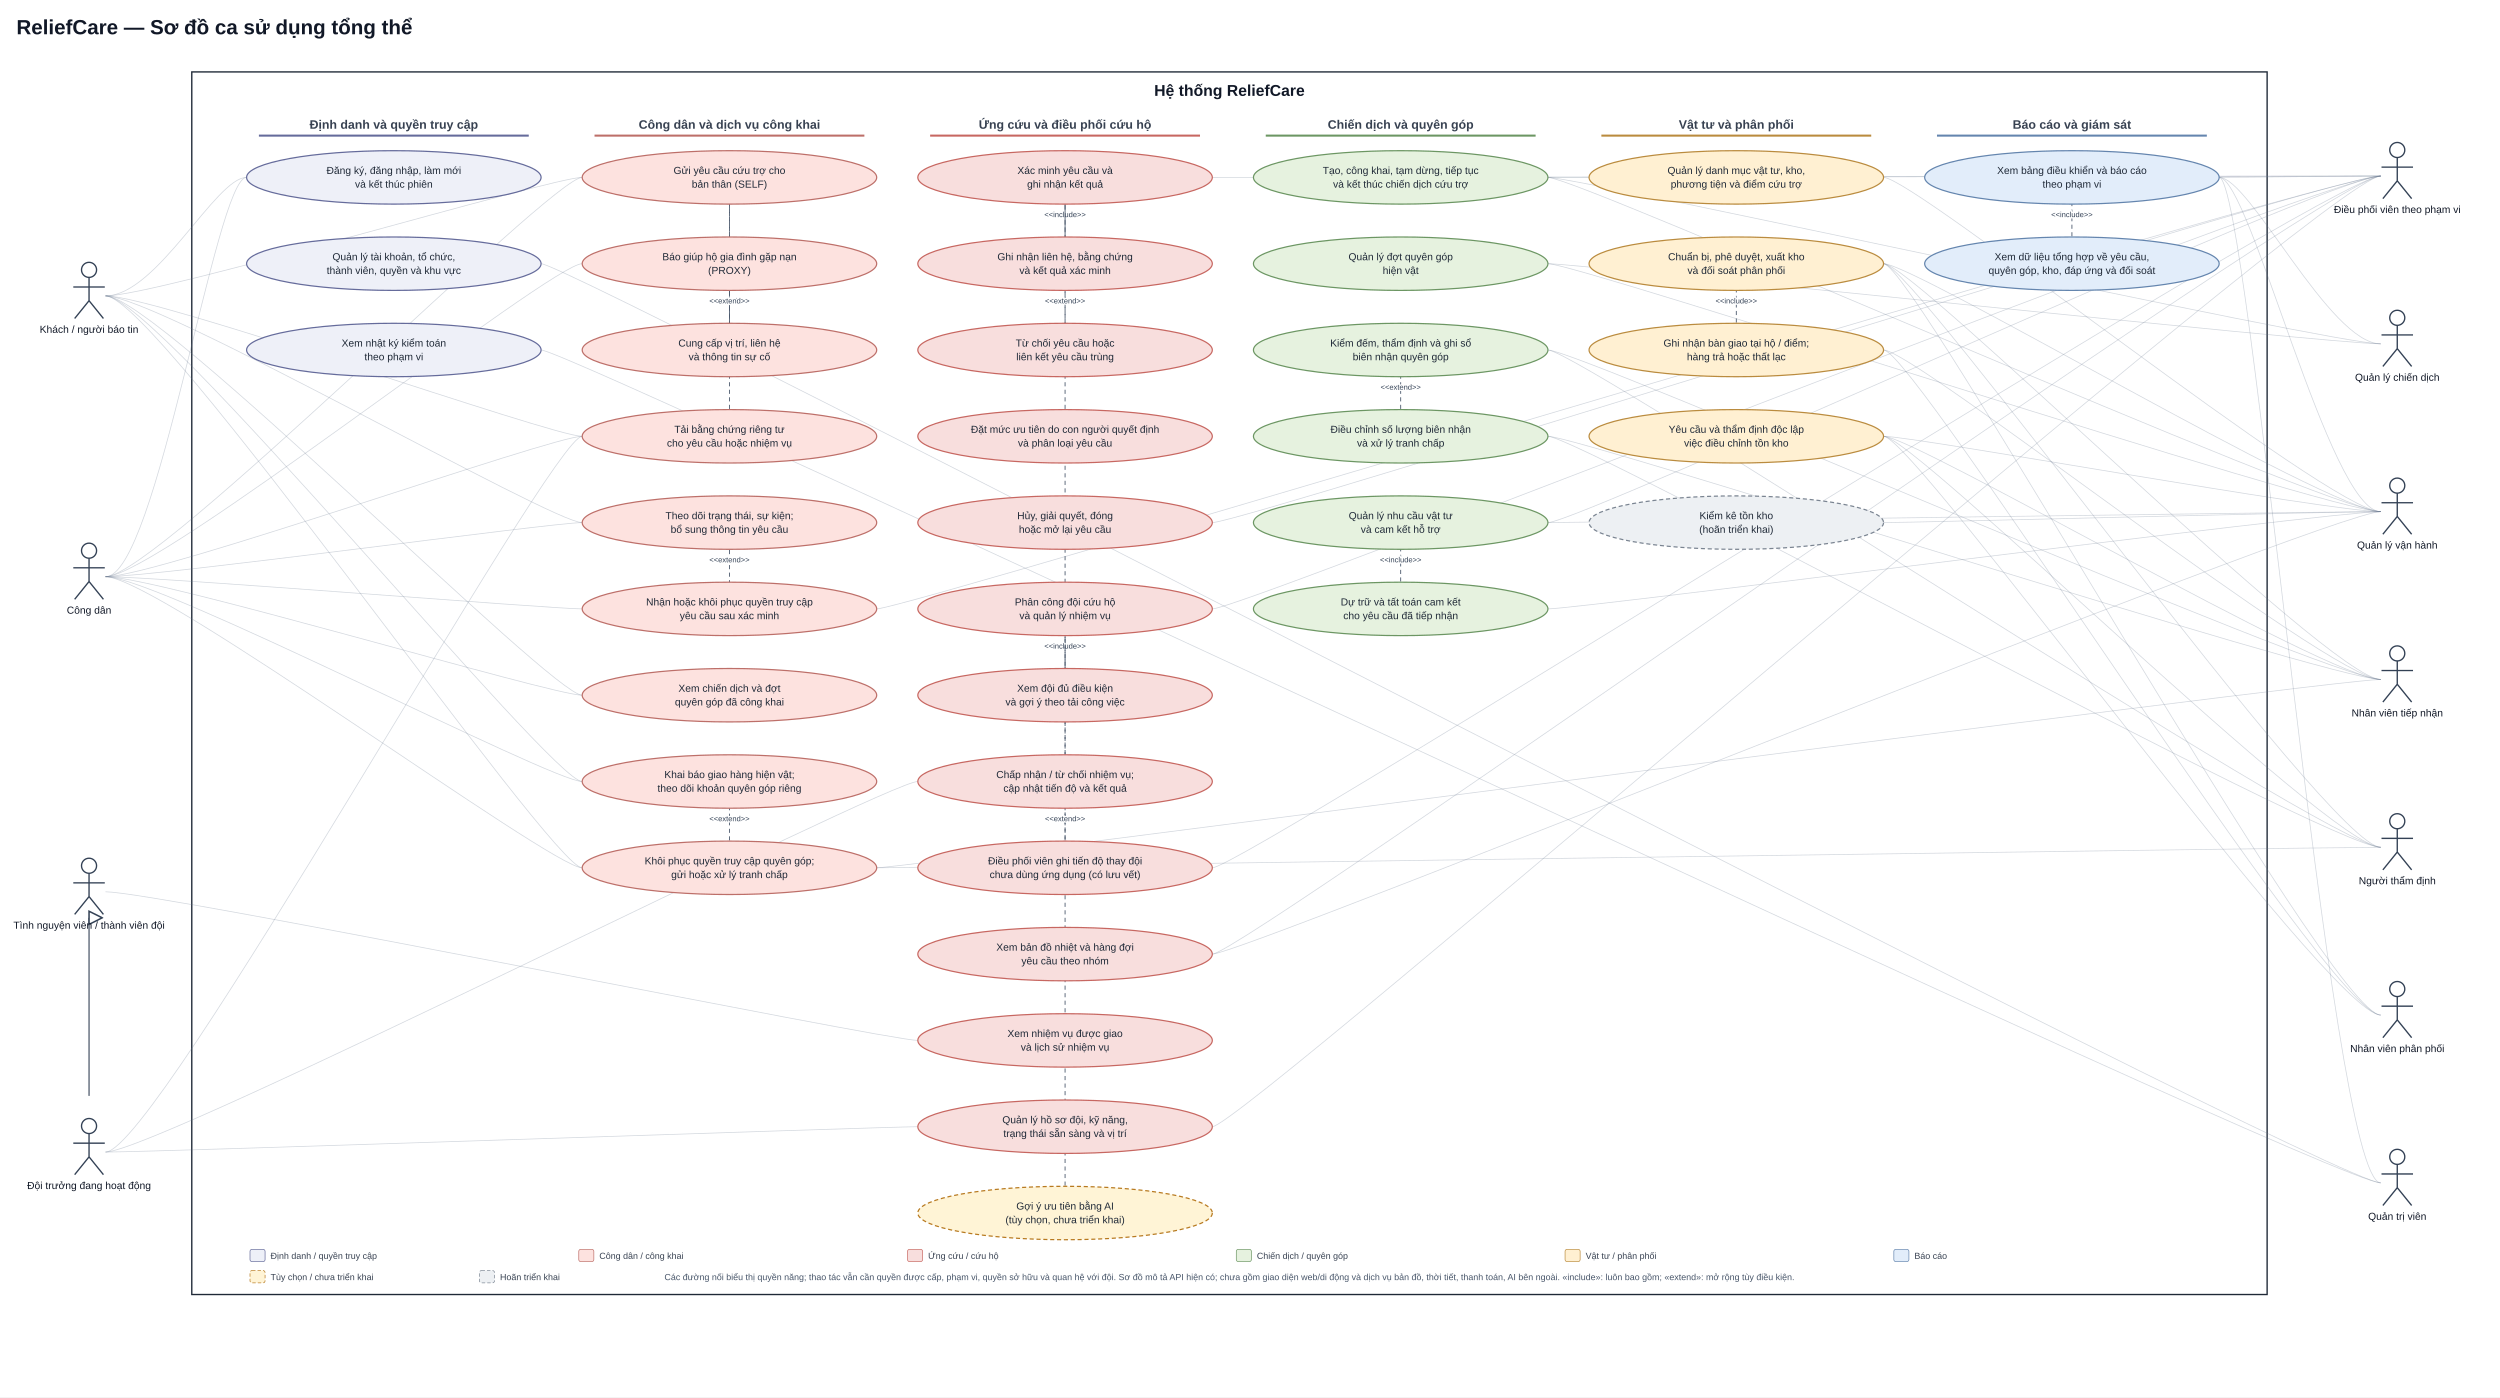
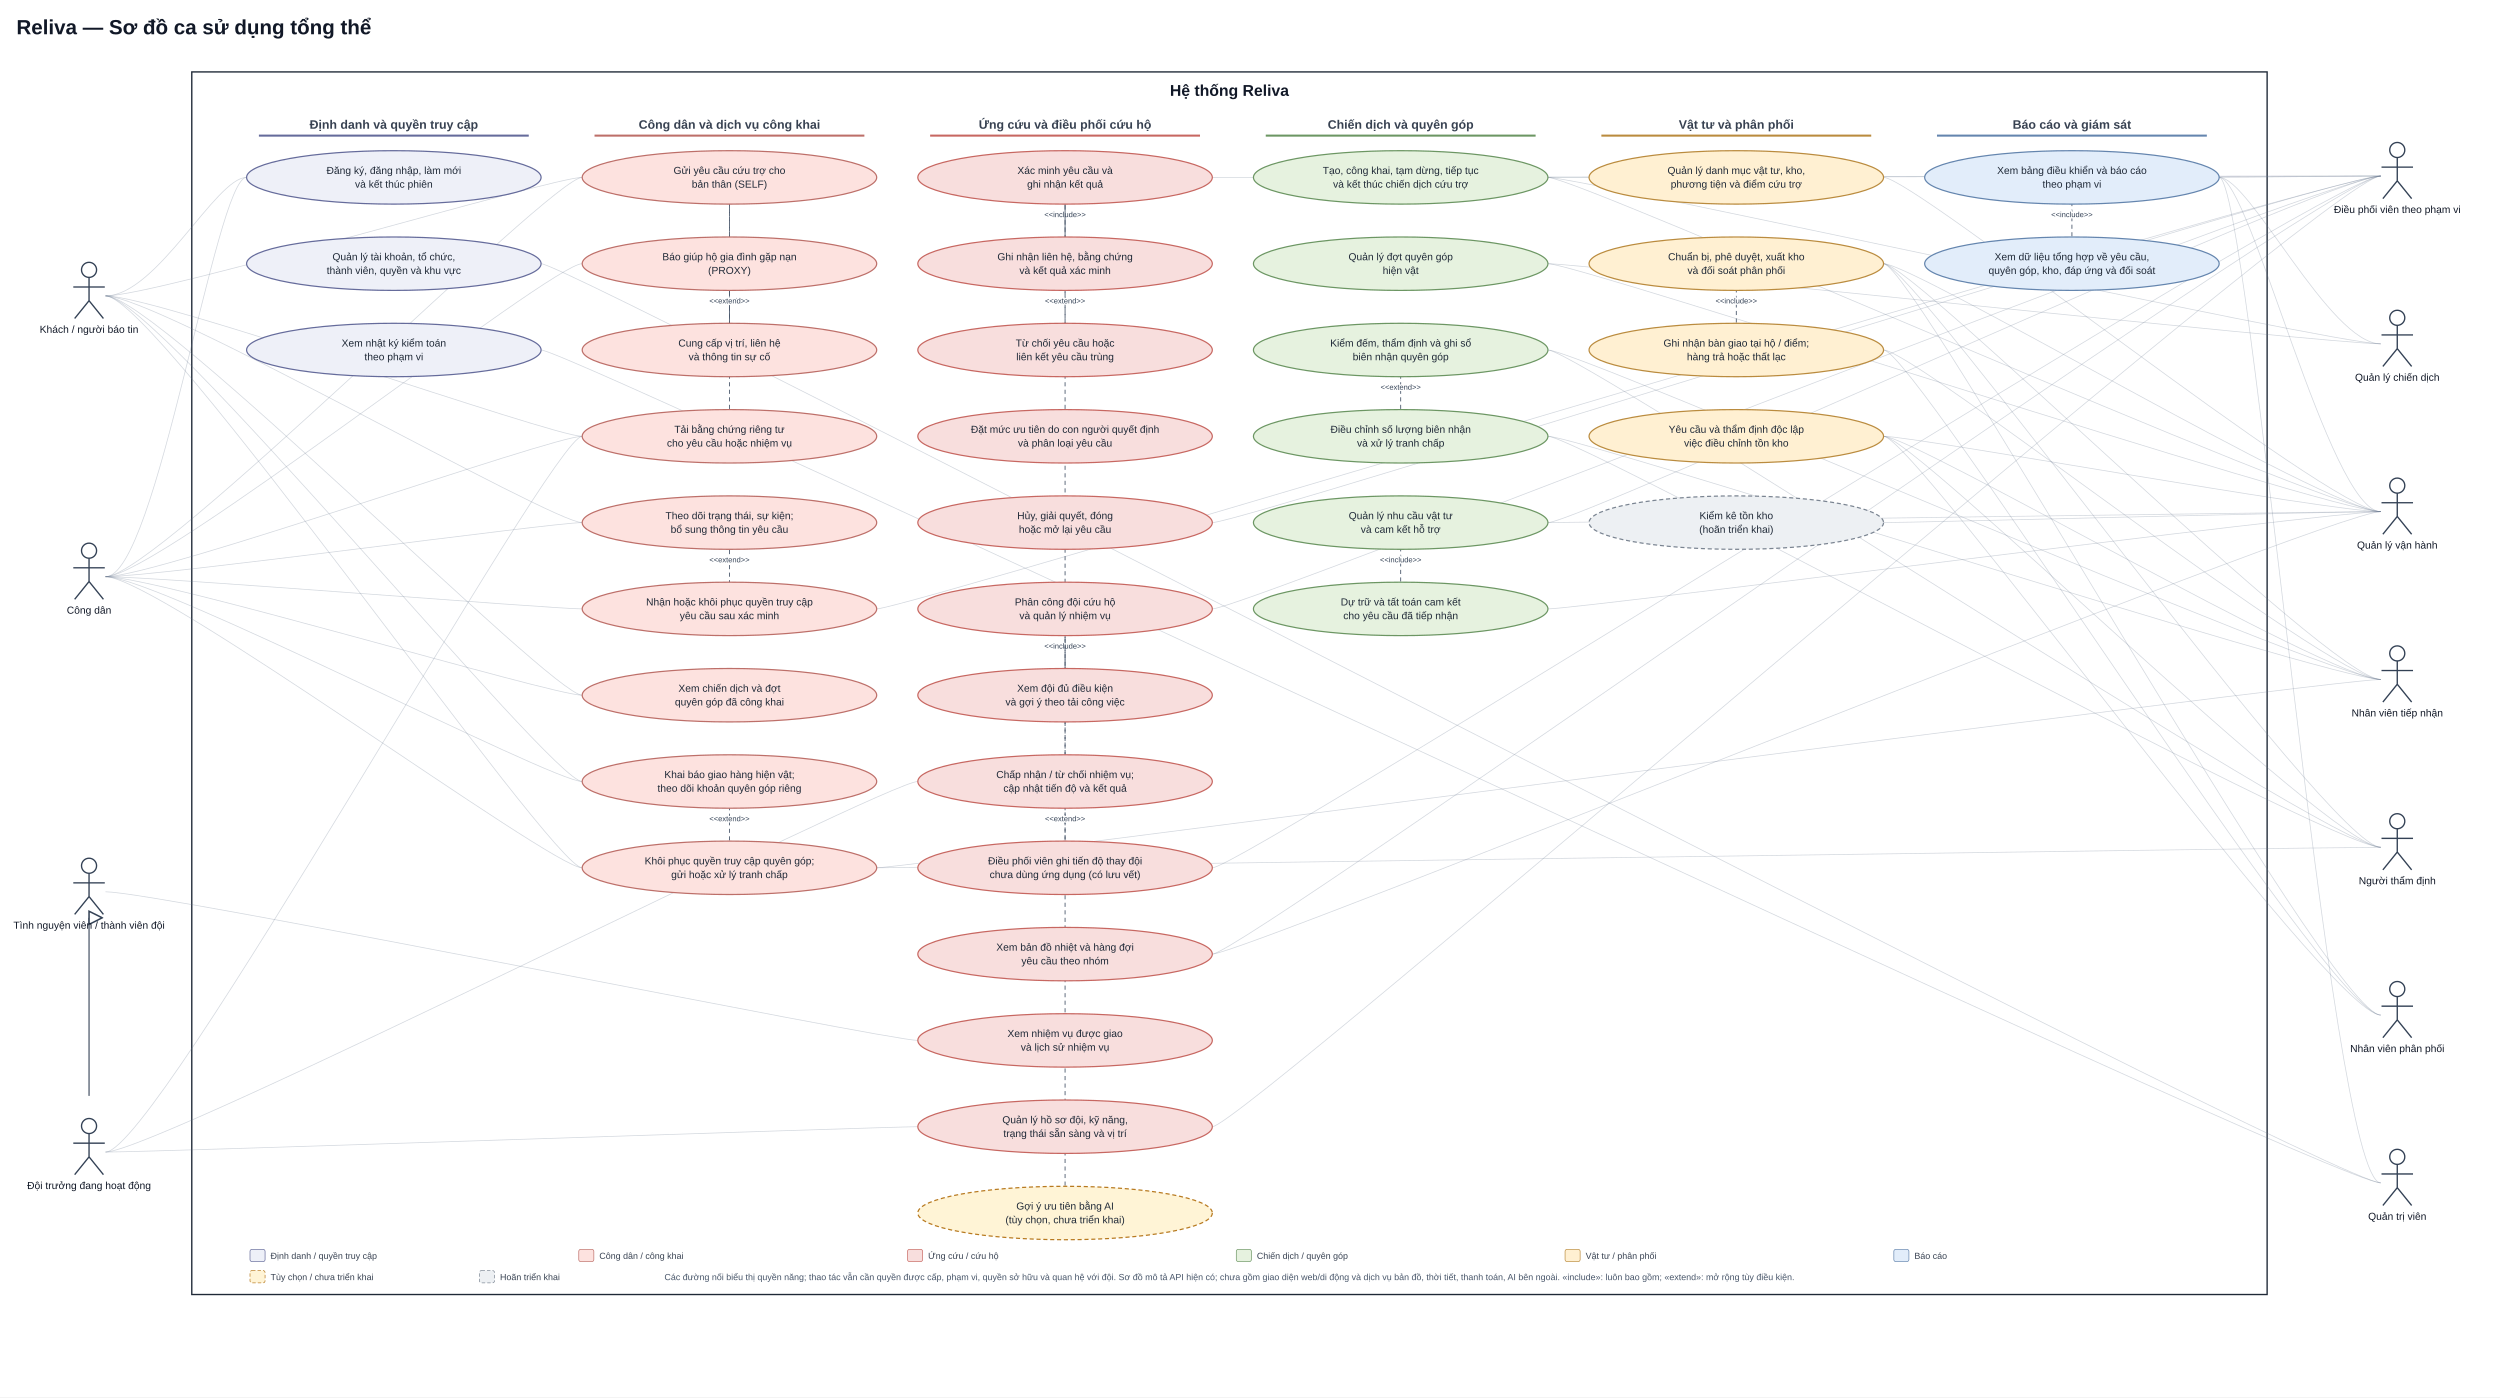
<svg xmlns="http://www.w3.org/2000/svg" width="3650" height="2040" viewBox="0 0 3650 2040" role="img" aria-labelledby="title desc">
  <defs>
    <marker id="generalization" markerWidth="14" markerHeight="14" refX="7" refY="1" orient="auto">
      <path d="M1,1 L7,13 L13,1 Z" fill="white" stroke="#334155" stroke-width="1.4" />
    </marker>
    <marker id="openArrow" markerWidth="10" markerHeight="10" refX="9" refY="5" orient="auto">
      <path d="M1,1 L9,5 L1,9" fill="none" stroke="#475569" stroke-width="1.3" />
    </marker>
  </defs>
  <rect width="100%" height="100%" fill="#fff" />
-   <text x="24" y="50" font-family="Arial,sans-serif" font-size="30" font-weight="700" fill="#111827">ReliefCare — Sơ đồ ca sử dụng tổng thể</text>
+   <text x="24" y="50" font-family="Arial,sans-serif" font-size="30" font-weight="700" fill="#111827">Reliva — Sơ đồ ca sử dụng tổng thể</text>
  <rect x="280" y="105" width="3030" height="1785" fill="#fff" stroke="#1f2937" stroke-width="2" />
-   <text x="1795" y="140" text-anchor="middle" font-family="Arial,sans-serif" font-size="23" font-weight="700" fill="#111827">Hệ thống ReliefCare</text>
+   <text x="1795" y="140" text-anchor="middle" font-family="Arial,sans-serif" font-size="23" font-weight="700" fill="#111827">Hệ thống Reliva</text>
  <text x="575.0" y="188" text-anchor="middle" font-family="Arial,sans-serif" font-size="18" font-weight="700" fill="#374151">Định danh và quyền truy cập</text>
  <path d="M378,198 H772" stroke="#656b9b" stroke-width="3" />
  <text x="1065.0" y="188" text-anchor="middle" font-family="Arial,sans-serif" font-size="18" font-weight="700" fill="#374151">Công dân và dịch vụ công khai</text>
  <path d="M868,198 H1262" stroke="#bd6f69" stroke-width="3" />
  <text x="1555.0" y="188" text-anchor="middle" font-family="Arial,sans-serif" font-size="18" font-weight="700" fill="#374151">Ứng cứu và điều phối cứu hộ</text>
  <path d="M1358,198 H1752" stroke="#c76761" stroke-width="3" />
  <text x="2045.0" y="188" text-anchor="middle" font-family="Arial,sans-serif" font-size="18" font-weight="700" fill="#374151">Chiến dịch và quyên góp</text>
  <path d="M1848,198 H2242" stroke="#6c9663" stroke-width="3" />
  <text x="2535.0" y="188" text-anchor="middle" font-family="Arial,sans-serif" font-size="18" font-weight="700" fill="#374151">Vật tư và phân phối</text>
  <path d="M2338,198 H2732" stroke="#ba8b3e" stroke-width="3" />
  <text x="3025.0" y="188" text-anchor="middle" font-family="Arial,sans-serif" font-size="18" font-weight="700" fill="#374151">Báo cáo và giám sát</text>
  <path d="M2828,198 H3222" stroke="#6485ae" stroke-width="3" />
  <path d="M154,432 C229,432 315,259.0 360,259.0" fill="none" stroke="#64748b" stroke-width="1.1" opacity="0.28" />
  <path d="M154,432 C229,432 805,259.0 850,259.0" fill="none" stroke="#64748b" stroke-width="1.1" opacity="0.28" />
  <path d="M154,432 C229,432 805,763.0 850,763.0" fill="none" stroke="#64748b" stroke-width="1.1" opacity="0.28" />
  <path d="M154,432 C229,432 805,1015.0 850,1015.0" fill="none" stroke="#64748b" stroke-width="1.1" opacity="0.28" />
  <path d="M154,432 C229,432 805,1141.0 850,1141.0" fill="none" stroke="#64748b" stroke-width="1.1" opacity="0.28" />
  <path d="M154,432 C229,432 805,1267.0 850,1267.0" fill="none" stroke="#64748b" stroke-width="1.1" opacity="0.28" />
  <path d="M154,432 C229,432 805,637.0 850,637.0" fill="none" stroke="#64748b" stroke-width="1.1" opacity="0.28" />
  <path d="M154,842 C229,842 315,259.0 360,259.0" fill="none" stroke="#64748b" stroke-width="1.1" opacity="0.28" />
  <path d="M154,842 C229,842 805,259.0 850,259.0" fill="none" stroke="#64748b" stroke-width="1.1" opacity="0.28" />
  <path d="M154,842 C229,842 805,385.0 850,385.0" fill="none" stroke="#64748b" stroke-width="1.1" opacity="0.28" />
  <path d="M154,842 C229,842 805,763.0 850,763.0" fill="none" stroke="#64748b" stroke-width="1.1" opacity="0.28" />
  <path d="M154,842 C229,842 805,889.0 850,889.0" fill="none" stroke="#64748b" stroke-width="1.1" opacity="0.28" />
  <path d="M154,842 C229,842 805,1015.0 850,1015.0" fill="none" stroke="#64748b" stroke-width="1.1" opacity="0.28" />
  <path d="M154,842 C229,842 805,1141.0 850,1141.0" fill="none" stroke="#64748b" stroke-width="1.1" opacity="0.28" />
  <path d="M154,842 C229,842 805,1267.0 850,1267.0" fill="none" stroke="#64748b" stroke-width="1.1" opacity="0.28" />
  <path d="M154,842 C229,842 805,637.0 850,637.0" fill="none" stroke="#64748b" stroke-width="1.1" opacity="0.28" />
  <path d="M154,1302 C229,1302 1295,1519.0 1340,1519.0" fill="none" stroke="#64748b" stroke-width="1.1" opacity="0.28" />
  <path d="M154,1682 C229,1682 1295,1141.0 1340,1141.0" fill="none" stroke="#64748b" stroke-width="1.1" opacity="0.28" />
  <path d="M154,1682 C229,1682 1295,1645.0 1340,1645.0" fill="none" stroke="#64748b" stroke-width="1.1" opacity="0.28" />
  <path d="M154,1682 C229,1682 805,637.0 850,637.0" fill="none" stroke="#64748b" stroke-width="1.1" opacity="0.28" />
  <path d="M3476,257 C3401,257 1325,889.0 1280,889.0" fill="none" stroke="#64748b" stroke-width="1.1" opacity="0.28" />
  <path d="M3476,257 C3401,257 1815,259.0 1770,259.0" fill="none" stroke="#64748b" stroke-width="1.1" opacity="0.28" />
  <path d="M3476,257 C3401,257 1815,763.0 1770,763.0" fill="none" stroke="#64748b" stroke-width="1.1" opacity="0.28" />
  <path d="M3476,257 C3401,257 1815,889.0 1770,889.0" fill="none" stroke="#64748b" stroke-width="1.1" opacity="0.28" />
  <path d="M3476,257 C3401,257 1815,1267.0 1770,1267.0" fill="none" stroke="#64748b" stroke-width="1.1" opacity="0.28" />
  <path d="M3476,257 C3401,257 1815,1393.0 1770,1393.0" fill="none" stroke="#64748b" stroke-width="1.1" opacity="0.28" />
  <path d="M3476,257 C3401,257 1815,1645.0 1770,1645.0" fill="none" stroke="#64748b" stroke-width="1.1" opacity="0.28" />
  <path d="M3476,257 C3401,257 2305,259.0 2260,259.0" fill="none" stroke="#64748b" stroke-width="1.1" opacity="0.28" />
  <path d="M3476,257 C3401,257 2305,763.0 2260,763.0" fill="none" stroke="#64748b" stroke-width="1.1" opacity="0.28" />
  <path d="M3476,257 C3401,257 3285,259.0 3240,259.0" fill="none" stroke="#64748b" stroke-width="1.1" opacity="0.28" />
  <path d="M3476,502 C3401,502 2305,259.0 2260,259.0" fill="none" stroke="#64748b" stroke-width="1.1" opacity="0.28" />
  <path d="M3476,502 C3401,502 2305,385.0 2260,385.0" fill="none" stroke="#64748b" stroke-width="1.1" opacity="0.28" />
  <path d="M3476,502 C3401,502 3285,259.0 3240,259.0" fill="none" stroke="#64748b" stroke-width="1.1" opacity="0.28" />
  <path d="M3476,747 C3401,747 1815,1393.0 1770,1393.0" fill="none" stroke="#64748b" stroke-width="1.1" opacity="0.28" />
  <path d="M3476,747 C3401,747 2305,259.0 2260,259.0" fill="none" stroke="#64748b" stroke-width="1.1" opacity="0.28" />
  <path d="M3476,747 C3401,747 2305,385.0 2260,385.0" fill="none" stroke="#64748b" stroke-width="1.1" opacity="0.28" />
  <path d="M3476,747 C3401,747 2305,763.0 2260,763.0" fill="none" stroke="#64748b" stroke-width="1.1" opacity="0.28" />
  <path d="M3476,747 C3401,747 2305,889.0 2260,889.0" fill="none" stroke="#64748b" stroke-width="1.1" opacity="0.28" />
  <path d="M3476,747 C3401,747 2795,259.0 2750,259.0" fill="none" stroke="#64748b" stroke-width="1.1" opacity="0.28" />
  <path d="M3476,747 C3401,747 2795,385.0 2750,385.0" fill="none" stroke="#64748b" stroke-width="1.1" opacity="0.28" />
  <path d="M3476,747 C3401,747 2795,637.0 2750,637.0" fill="none" stroke="#64748b" stroke-width="1.1" opacity="0.28" />
  <path d="M3476,747 C3401,747 2795,763.0 2750,763.0" fill="none" stroke="#64748b" stroke-width="1.1" opacity="0.28" />
  <path d="M3476,747 C3401,747 3285,259.0 3240,259.0" fill="none" stroke="#64748b" stroke-width="1.1" opacity="0.28" />
  <path d="M3476,992 C3401,992 1325,1267.0 1280,1267.0" fill="none" stroke="#64748b" stroke-width="1.1" opacity="0.28" />
  <path d="M3476,992 C3401,992 2305,511.0 2260,511.0" fill="none" stroke="#64748b" stroke-width="1.1" opacity="0.28" />
  <path d="M3476,992 C3401,992 2305,637.0 2260,637.0" fill="none" stroke="#64748b" stroke-width="1.1" opacity="0.28" />
  <path d="M3476,992 C3401,992 2795,385.0 2750,385.0" fill="none" stroke="#64748b" stroke-width="1.1" opacity="0.28" />
  <path d="M3476,992 C3401,992 2795,511.0 2750,511.0" fill="none" stroke="#64748b" stroke-width="1.1" opacity="0.28" />
  <path d="M3476,992 C3401,992 2795,637.0 2750,637.0" fill="none" stroke="#64748b" stroke-width="1.1" opacity="0.28" />
  <path d="M3476,1237 C3401,1237 1325,1267.0 1280,1267.0" fill="none" stroke="#64748b" stroke-width="1.1" opacity="0.28" />
  <path d="M3476,1237 C3401,1237 2305,511.0 2260,511.0" fill="none" stroke="#64748b" stroke-width="1.1" opacity="0.28" />
  <path d="M3476,1237 C3401,1237 2305,637.0 2260,637.0" fill="none" stroke="#64748b" stroke-width="1.1" opacity="0.28" />
  <path d="M3476,1237 C3401,1237 2795,385.0 2750,385.0" fill="none" stroke="#64748b" stroke-width="1.1" opacity="0.28" />
  <path d="M3476,1237 C3401,1237 2795,637.0 2750,637.0" fill="none" stroke="#64748b" stroke-width="1.1" opacity="0.28" />
  <path d="M3476,1482 C3401,1482 2795,385.0 2750,385.0" fill="none" stroke="#64748b" stroke-width="1.1" opacity="0.28" />
  <path d="M3476,1482 C3401,1482 2795,511.0 2750,511.0" fill="none" stroke="#64748b" stroke-width="1.1" opacity="0.28" />
  <path d="M3476,1482 C3401,1482 2795,637.0 2750,637.0" fill="none" stroke="#64748b" stroke-width="1.1" opacity="0.28" />
  <path d="M3476,1727 C3401,1727 835,385.0 790,385.0" fill="none" stroke="#64748b" stroke-width="1.1" opacity="0.28" />
  <path d="M3476,1727 C3401,1727 835,511.0 790,511.0" fill="none" stroke="#64748b" stroke-width="1.1" opacity="0.28" />
  <path d="M3476,1727 C3401,1727 3285,259.0 3240,259.0" fill="none" stroke="#64748b" stroke-width="1.1" opacity="0.28" />
  <path d="M1065.0,277.0 C1065.0,277.0 1065.0,493.0 1065.0,493.0" fill="none" stroke="#475569" stroke-width="1.25" stroke-dasharray="6 5" marker-end="url(#openArrow)" />
  <text x="1065.0" y="380.0" text-anchor="middle" font-family="Arial,sans-serif" font-size="11" fill="#334155" stroke="#fff" stroke-width="4" paint-order="stroke">&lt;&lt;include&gt;&gt;</text>
  <path d="M1065.0,403.0 C1065.0,403.0 1065.0,493.0 1065.0,493.0" fill="none" stroke="#475569" stroke-width="1.25" stroke-dasharray="6 5" marker-end="url(#openArrow)" />
  <text x="1065.0" y="443.0" text-anchor="middle" font-family="Arial,sans-serif" font-size="11" fill="#334155" stroke="#fff" stroke-width="4" paint-order="stroke">&lt;&lt;include&gt;&gt;</text>
  <path d="M1065.0,619.0 C1065.0,619.0 1065.0,277.0 1065.0,277.0" fill="none" stroke="#475569" stroke-width="1.25" stroke-dasharray="6 5" marker-end="url(#openArrow)" />
  <text x="1065.0" y="443.0" text-anchor="middle" font-family="Arial,sans-serif" font-size="11" fill="#334155" stroke="#fff" stroke-width="4" paint-order="stroke">&lt;&lt;extend&gt;&gt;</text>
  <path d="M1065.0,781.0 C1065.0,781.0 1065.0,871.0 1065.0,871.0" fill="none" stroke="#475569" stroke-width="1.25" stroke-dasharray="6 5" marker-end="url(#openArrow)" />
  <text x="1065.0" y="821.0" text-anchor="middle" font-family="Arial,sans-serif" font-size="11" fill="#334155" stroke="#fff" stroke-width="4" paint-order="stroke">&lt;&lt;extend&gt;&gt;</text>
  <path d="M1555.0,277.0 C1555.0,277.0 1555.0,367.0 1555.0,367.0" fill="none" stroke="#475569" stroke-width="1.25" stroke-dasharray="6 5" marker-end="url(#openArrow)" />
  <text x="1555.0" y="317.0" text-anchor="middle" font-family="Arial,sans-serif" font-size="11" fill="#334155" stroke="#fff" stroke-width="4" paint-order="stroke">&lt;&lt;include&gt;&gt;</text>
  <path d="M1555.0,493.0 C1555.0,493.0 1555.0,277.0 1555.0,277.0" fill="none" stroke="#475569" stroke-width="1.25" stroke-dasharray="6 5" marker-end="url(#openArrow)" />
  <text x="1555.0" y="380.0" text-anchor="middle" font-family="Arial,sans-serif" font-size="11" fill="#334155" stroke="#fff" stroke-width="4" paint-order="stroke">&lt;&lt;extend&gt;&gt;</text>
  <path d="M1555.0,619.0 C1555.0,619.0 1555.0,277.0 1555.0,277.0" fill="none" stroke="#475569" stroke-width="1.25" stroke-dasharray="6 5" marker-end="url(#openArrow)" />
  <text x="1555.0" y="443.0" text-anchor="middle" font-family="Arial,sans-serif" font-size="11" fill="#334155" stroke="#fff" stroke-width="4" paint-order="stroke">&lt;&lt;extend&gt;&gt;</text>
  <path d="M1555.0,997.0 C1555.0,997.0 1555.0,907.0 1555.0,907.0" fill="none" stroke="#475569" stroke-width="1.25" stroke-dasharray="6 5" marker-end="url(#openArrow)" />
  <text x="1555.0" y="947.0" text-anchor="middle" font-family="Arial,sans-serif" font-size="11" fill="#334155" stroke="#fff" stroke-width="4" paint-order="stroke">&lt;&lt;include&gt;&gt;</text>
  <path d="M1555.0,1123.0 C1555.0,1123.0 1555.0,907.0 1555.0,907.0" fill="none" stroke="#475569" stroke-width="1.25" stroke-dasharray="6 5" marker-end="url(#openArrow)" />
  <text x="1555.0" y="1010.0" text-anchor="middle" font-family="Arial,sans-serif" font-size="11" fill="#334155" stroke="#fff" stroke-width="4" paint-order="stroke">&lt;&lt;extend&gt;&gt;</text>
  <path d="M1555.0,1249.0 C1555.0,1249.0 1555.0,1159.0 1555.0,1159.0" fill="none" stroke="#475569" stroke-width="1.25" stroke-dasharray="6 5" marker-end="url(#openArrow)" />
  <text x="1555.0" y="1199.0" text-anchor="middle" font-family="Arial,sans-serif" font-size="11" fill="#334155" stroke="#fff" stroke-width="4" paint-order="stroke">&lt;&lt;extend&gt;&gt;</text>
  <path d="M1555.0,1753.0 C1555.0,1753.0 1555.0,655.0 1555.0,655.0" fill="none" stroke="#475569" stroke-width="1.25" stroke-dasharray="6 5" marker-end="url(#openArrow)" />
  <text x="1555.0" y="1199.0" text-anchor="middle" font-family="Arial,sans-serif" font-size="11" fill="#334155" stroke="#fff" stroke-width="4" paint-order="stroke">&lt;&lt;extend&gt;&gt;</text>
  <path d="M1065.0,1249.0 C1065.0,1249.0 1065.0,1159.0 1065.0,1159.0" fill="none" stroke="#475569" stroke-width="1.25" stroke-dasharray="6 5" marker-end="url(#openArrow)" />
  <text x="1065.0" y="1199.0" text-anchor="middle" font-family="Arial,sans-serif" font-size="11" fill="#334155" stroke="#fff" stroke-width="4" paint-order="stroke">&lt;&lt;extend&gt;&gt;</text>
  <path d="M2045.0,619.0 C2045.0,619.0 2045.0,529.0 2045.0,529.0" fill="none" stroke="#475569" stroke-width="1.25" stroke-dasharray="6 5" marker-end="url(#openArrow)" />
  <text x="2045.0" y="569.0" text-anchor="middle" font-family="Arial,sans-serif" font-size="11" fill="#334155" stroke="#fff" stroke-width="4" paint-order="stroke">&lt;&lt;extend&gt;&gt;</text>
  <path d="M2045.0,871.0 C2045.0,871.0 2045.0,781.0 2045.0,781.0" fill="none" stroke="#475569" stroke-width="1.25" stroke-dasharray="6 5" marker-end="url(#openArrow)" />
  <text x="2045.0" y="821.0" text-anchor="middle" font-family="Arial,sans-serif" font-size="11" fill="#334155" stroke="#fff" stroke-width="4" paint-order="stroke">&lt;&lt;include&gt;&gt;</text>
  <path d="M2535.0,493.0 C2535.0,493.0 2535.0,403.0 2535.0,403.0" fill="none" stroke="#475569" stroke-width="1.25" stroke-dasharray="6 5" marker-end="url(#openArrow)" />
  <text x="2535.0" y="443.0" text-anchor="middle" font-family="Arial,sans-serif" font-size="11" fill="#334155" stroke="#fff" stroke-width="4" paint-order="stroke">&lt;&lt;include&gt;&gt;</text>
  <path d="M3025.0,367.0 C3025.0,367.0 3025.0,277.0 3025.0,277.0" fill="none" stroke="#475569" stroke-width="1.25" stroke-dasharray="6 5" marker-end="url(#openArrow)" />
  <text x="3025.0" y="317.0" text-anchor="middle" font-family="Arial,sans-serif" font-size="11" fill="#334155" stroke="#fff" stroke-width="4" paint-order="stroke">&lt;&lt;include&gt;&gt;</text>
  <ellipse cx="575.0" cy="259.0" rx="215.0" ry="39.0" fill="#eef0f8" stroke="#656b9b" stroke-width="1.8" />
  <text x="575.0" y="254.0" text-anchor="middle" font-family="Arial,sans-serif" font-size="15" fill="#1f2937">Đăng ký, đăng nhập, làm mới</text>
  <text x="575.0" y="274.0" text-anchor="middle" font-family="Arial,sans-serif" font-size="15" fill="#1f2937">và kết thúc phiên</text>
  <ellipse cx="575.0" cy="385.0" rx="215.0" ry="39.0" fill="#eef0f8" stroke="#656b9b" stroke-width="1.8" />
  <text x="575.0" y="380.0" text-anchor="middle" font-family="Arial,sans-serif" font-size="15" fill="#1f2937">Quản lý tài khoản, tổ chức,</text>
  <text x="575.0" y="400.0" text-anchor="middle" font-family="Arial,sans-serif" font-size="15" fill="#1f2937">thành viên, quyền và khu vực</text>
  <ellipse cx="575.0" cy="511.0" rx="215.0" ry="39.0" fill="#eef0f8" stroke="#656b9b" stroke-width="1.8" />
  <text x="575.0" y="506.0" text-anchor="middle" font-family="Arial,sans-serif" font-size="15" fill="#1f2937">Xem nhật ký kiểm toán</text>
  <text x="575.0" y="526.0" text-anchor="middle" font-family="Arial,sans-serif" font-size="15" fill="#1f2937">theo phạm vi</text>
  <ellipse cx="1065.0" cy="259.0" rx="215.0" ry="39.0" fill="#fde2df" stroke="#bd6f69" stroke-width="1.8" />
  <text x="1065.0" y="254.0" text-anchor="middle" font-family="Arial,sans-serif" font-size="15" fill="#1f2937">Gửi yêu cầu cứu trợ cho</text>
  <text x="1065.0" y="274.0" text-anchor="middle" font-family="Arial,sans-serif" font-size="15" fill="#1f2937">bản thân (SELF)</text>
  <ellipse cx="1065.0" cy="385.0" rx="215.0" ry="39.0" fill="#fde2df" stroke="#bd6f69" stroke-width="1.8" />
  <text x="1065.0" y="380.0" text-anchor="middle" font-family="Arial,sans-serif" font-size="15" fill="#1f2937">Báo giúp hộ gia đình gặp nạn</text>
  <text x="1065.0" y="400.0" text-anchor="middle" font-family="Arial,sans-serif" font-size="15" fill="#1f2937">(PROXY)</text>
  <ellipse cx="1065.0" cy="511.0" rx="215.0" ry="39.0" fill="#fde2df" stroke="#bd6f69" stroke-width="1.8" />
  <text x="1065.0" y="506.0" text-anchor="middle" font-family="Arial,sans-serif" font-size="15" fill="#1f2937">Cung cấp vị trí, liên hệ</text>
  <text x="1065.0" y="526.0" text-anchor="middle" font-family="Arial,sans-serif" font-size="15" fill="#1f2937">và thông tin sự cố</text>
  <ellipse cx="1065.0" cy="637.0" rx="215.0" ry="39.0" fill="#fde2df" stroke="#bd6f69" stroke-width="1.8" />
  <text x="1065.0" y="632.0" text-anchor="middle" font-family="Arial,sans-serif" font-size="15" fill="#1f2937">Tải bằng chứng riêng tư</text>
  <text x="1065.0" y="652.0" text-anchor="middle" font-family="Arial,sans-serif" font-size="15" fill="#1f2937">cho yêu cầu hoặc nhiệm vụ</text>
  <ellipse cx="1065.0" cy="763.0" rx="215.0" ry="39.0" fill="#fde2df" stroke="#bd6f69" stroke-width="1.8" />
  <text x="1065.0" y="758.0" text-anchor="middle" font-family="Arial,sans-serif" font-size="15" fill="#1f2937">Theo dõi trạng thái, sự kiện;</text>
  <text x="1065.0" y="778.0" text-anchor="middle" font-family="Arial,sans-serif" font-size="15" fill="#1f2937">bổ sung thông tin yêu cầu</text>
  <ellipse cx="1065.0" cy="889.0" rx="215.0" ry="39.0" fill="#fde2df" stroke="#bd6f69" stroke-width="1.8" />
  <text x="1065.0" y="884.0" text-anchor="middle" font-family="Arial,sans-serif" font-size="15" fill="#1f2937">Nhận hoặc khôi phục quyền truy cập</text>
  <text x="1065.0" y="904.0" text-anchor="middle" font-family="Arial,sans-serif" font-size="15" fill="#1f2937">yêu cầu sau xác minh</text>
  <ellipse cx="1065.0" cy="1015.0" rx="215.0" ry="39.0" fill="#fde2df" stroke="#bd6f69" stroke-width="1.8" />
  <text x="1065.0" y="1010.0" text-anchor="middle" font-family="Arial,sans-serif" font-size="15" fill="#1f2937">Xem chiến dịch và đợt</text>
  <text x="1065.0" y="1030.0" text-anchor="middle" font-family="Arial,sans-serif" font-size="15" fill="#1f2937">quyên góp đã công khai</text>
  <ellipse cx="1065.0" cy="1141.0" rx="215.0" ry="39.0" fill="#fde2df" stroke="#bd6f69" stroke-width="1.8" />
  <text x="1065.0" y="1136.0" text-anchor="middle" font-family="Arial,sans-serif" font-size="15" fill="#1f2937">Khai báo giao hàng hiện vật;</text>
  <text x="1065.0" y="1156.0" text-anchor="middle" font-family="Arial,sans-serif" font-size="15" fill="#1f2937">theo dõi khoản quyên góp riêng</text>
  <ellipse cx="1065.0" cy="1267.0" rx="215.0" ry="39.0" fill="#fde2df" stroke="#bd6f69" stroke-width="1.8" />
  <text x="1065.0" y="1262.0" text-anchor="middle" font-family="Arial,sans-serif" font-size="15" fill="#1f2937">Khôi phục quyền truy cập quyên góp;</text>
  <text x="1065.0" y="1282.0" text-anchor="middle" font-family="Arial,sans-serif" font-size="15" fill="#1f2937">gửi hoặc xử lý tranh chấp</text>
  <ellipse cx="1555.0" cy="259.0" rx="215.0" ry="39.0" fill="#f8dedd" stroke="#c76761" stroke-width="1.8" />
  <text x="1555.0" y="254.0" text-anchor="middle" font-family="Arial,sans-serif" font-size="15" fill="#1f2937">Xác minh yêu cầu và</text>
  <text x="1555.0" y="274.0" text-anchor="middle" font-family="Arial,sans-serif" font-size="15" fill="#1f2937">ghi nhận kết quả</text>
  <ellipse cx="1555.0" cy="385.0" rx="215.0" ry="39.0" fill="#f8dedd" stroke="#c76761" stroke-width="1.8" />
  <text x="1555.0" y="380.0" text-anchor="middle" font-family="Arial,sans-serif" font-size="15" fill="#1f2937">Ghi nhận liên hệ, bằng chứng</text>
  <text x="1555.0" y="400.0" text-anchor="middle" font-family="Arial,sans-serif" font-size="15" fill="#1f2937">và kết quả xác minh</text>
  <ellipse cx="1555.0" cy="511.0" rx="215.0" ry="39.0" fill="#f8dedd" stroke="#c76761" stroke-width="1.8" />
  <text x="1555.0" y="506.0" text-anchor="middle" font-family="Arial,sans-serif" font-size="15" fill="#1f2937">Từ chối yêu cầu hoặc</text>
  <text x="1555.0" y="526.0" text-anchor="middle" font-family="Arial,sans-serif" font-size="15" fill="#1f2937">liên kết yêu cầu trùng</text>
  <ellipse cx="1555.0" cy="637.0" rx="215.0" ry="39.0" fill="#f8dedd" stroke="#c76761" stroke-width="1.8" />
  <text x="1555.0" y="632.0" text-anchor="middle" font-family="Arial,sans-serif" font-size="15" fill="#1f2937">Đặt mức ưu tiên do con người quyết định</text>
  <text x="1555.0" y="652.0" text-anchor="middle" font-family="Arial,sans-serif" font-size="15" fill="#1f2937">và phân loại yêu cầu</text>
  <ellipse cx="1555.0" cy="763.0" rx="215.0" ry="39.0" fill="#f8dedd" stroke="#c76761" stroke-width="1.8" />
  <text x="1555.0" y="758.0" text-anchor="middle" font-family="Arial,sans-serif" font-size="15" fill="#1f2937">Hủy, giải quyết, đóng</text>
  <text x="1555.0" y="778.0" text-anchor="middle" font-family="Arial,sans-serif" font-size="15" fill="#1f2937">hoặc mở lại yêu cầu</text>
  <ellipse cx="1555.0" cy="889.0" rx="215.0" ry="39.0" fill="#f8dedd" stroke="#c76761" stroke-width="1.8" />
  <text x="1555.0" y="884.0" text-anchor="middle" font-family="Arial,sans-serif" font-size="15" fill="#1f2937">Phân công đội cứu hộ</text>
  <text x="1555.0" y="904.0" text-anchor="middle" font-family="Arial,sans-serif" font-size="15" fill="#1f2937">và quản lý nhiệm vụ</text>
  <ellipse cx="1555.0" cy="1015.0" rx="215.0" ry="39.0" fill="#f8dedd" stroke="#c76761" stroke-width="1.8" />
  <text x="1555.0" y="1010.0" text-anchor="middle" font-family="Arial,sans-serif" font-size="15" fill="#1f2937">Xem đội đủ điều kiện</text>
  <text x="1555.0" y="1030.0" text-anchor="middle" font-family="Arial,sans-serif" font-size="15" fill="#1f2937">và gợi ý theo tải công việc</text>
  <ellipse cx="1555.0" cy="1141.0" rx="215.0" ry="39.0" fill="#f8dedd" stroke="#c76761" stroke-width="1.8" />
  <text x="1555.0" y="1136.0" text-anchor="middle" font-family="Arial,sans-serif" font-size="15" fill="#1f2937">Chấp nhận / từ chối nhiệm vụ;</text>
  <text x="1555.0" y="1156.0" text-anchor="middle" font-family="Arial,sans-serif" font-size="15" fill="#1f2937">cập nhật tiến độ và kết quả</text>
  <ellipse cx="1555.0" cy="1267.0" rx="215.0" ry="39.0" fill="#f8dedd" stroke="#c76761" stroke-width="1.8" />
  <text x="1555.0" y="1262.0" text-anchor="middle" font-family="Arial,sans-serif" font-size="15" fill="#1f2937">Điều phối viên ghi tiến độ thay đội</text>
  <text x="1555.0" y="1282.0" text-anchor="middle" font-family="Arial,sans-serif" font-size="15" fill="#1f2937">chưa dùng ứng dụng (có lưu vết)</text>
  <ellipse cx="1555.0" cy="1393.0" rx="215.0" ry="39.0" fill="#f8dedd" stroke="#c76761" stroke-width="1.8" />
  <text x="1555.0" y="1388.0" text-anchor="middle" font-family="Arial,sans-serif" font-size="15" fill="#1f2937">Xem bản đồ nhiệt và hàng đợi</text>
  <text x="1555.0" y="1408.0" text-anchor="middle" font-family="Arial,sans-serif" font-size="15" fill="#1f2937">yêu cầu theo nhóm</text>
  <ellipse cx="1555.0" cy="1519.0" rx="215.0" ry="39.0" fill="#f8dedd" stroke="#c76761" stroke-width="1.8" />
  <text x="1555.0" y="1514.0" text-anchor="middle" font-family="Arial,sans-serif" font-size="15" fill="#1f2937">Xem nhiệm vụ được giao</text>
  <text x="1555.0" y="1534.0" text-anchor="middle" font-family="Arial,sans-serif" font-size="15" fill="#1f2937">và lịch sử nhiệm vụ</text>
  <ellipse cx="1555.0" cy="1645.0" rx="215.0" ry="39.0" fill="#f8dedd" stroke="#c76761" stroke-width="1.8" />
  <text x="1555.0" y="1640.0" text-anchor="middle" font-family="Arial,sans-serif" font-size="15" fill="#1f2937">Quản lý hồ sơ đội, kỹ năng,</text>
  <text x="1555.0" y="1660.0" text-anchor="middle" font-family="Arial,sans-serif" font-size="15" fill="#1f2937">trạng thái sẵn sàng và vị trí</text>
  <ellipse cx="1555.0" cy="1771.0" rx="215.0" ry="39.0" fill="#fff4d6" stroke="#b7791f" stroke-width="1.8" stroke-dasharray="6 4" />
  <text x="1555.0" y="1766.0" text-anchor="middle" font-family="Arial,sans-serif" font-size="15" fill="#1f2937">Gợi ý ưu tiên bằng AI</text>
  <text x="1555.0" y="1786.0" text-anchor="middle" font-family="Arial,sans-serif" font-size="15" fill="#1f2937">(tùy chọn, chưa triển khai)</text>
  <ellipse cx="2045.0" cy="259.0" rx="215.0" ry="39.0" fill="#e6f2df" stroke="#6c9663" stroke-width="1.8" />
  <text x="2045.0" y="254.0" text-anchor="middle" font-family="Arial,sans-serif" font-size="15" fill="#1f2937">Tạo, công khai, tạm dừng, tiếp tục</text>
  <text x="2045.0" y="274.0" text-anchor="middle" font-family="Arial,sans-serif" font-size="15" fill="#1f2937">và kết thúc chiến dịch cứu trợ</text>
  <ellipse cx="2045.0" cy="385.0" rx="215.0" ry="39.0" fill="#e6f2df" stroke="#6c9663" stroke-width="1.8" />
  <text x="2045.0" y="380.0" text-anchor="middle" font-family="Arial,sans-serif" font-size="15" fill="#1f2937">Quản lý đợt quyên góp</text>
  <text x="2045.0" y="400.0" text-anchor="middle" font-family="Arial,sans-serif" font-size="15" fill="#1f2937">hiện vật</text>
  <ellipse cx="2045.0" cy="511.0" rx="215.0" ry="39.0" fill="#e6f2df" stroke="#6c9663" stroke-width="1.8" />
  <text x="2045.0" y="506.0" text-anchor="middle" font-family="Arial,sans-serif" font-size="15" fill="#1f2937">Kiểm đếm, thẩm định và ghi sổ</text>
  <text x="2045.0" y="526.0" text-anchor="middle" font-family="Arial,sans-serif" font-size="15" fill="#1f2937">biên nhận quyên góp</text>
  <ellipse cx="2045.0" cy="637.0" rx="215.0" ry="39.0" fill="#e6f2df" stroke="#6c9663" stroke-width="1.8" />
  <text x="2045.0" y="632.0" text-anchor="middle" font-family="Arial,sans-serif" font-size="15" fill="#1f2937">Điều chỉnh số lượng biên nhận</text>
  <text x="2045.0" y="652.0" text-anchor="middle" font-family="Arial,sans-serif" font-size="15" fill="#1f2937">và xử lý tranh chấp</text>
  <ellipse cx="2045.0" cy="763.0" rx="215.0" ry="39.0" fill="#e6f2df" stroke="#6c9663" stroke-width="1.8" />
  <text x="2045.0" y="758.0" text-anchor="middle" font-family="Arial,sans-serif" font-size="15" fill="#1f2937">Quản lý nhu cầu vật tư</text>
  <text x="2045.0" y="778.0" text-anchor="middle" font-family="Arial,sans-serif" font-size="15" fill="#1f2937">và cam kết hỗ trợ</text>
  <ellipse cx="2045.0" cy="889.0" rx="215.0" ry="39.0" fill="#e6f2df" stroke="#6c9663" stroke-width="1.8" />
  <text x="2045.0" y="884.0" text-anchor="middle" font-family="Arial,sans-serif" font-size="15" fill="#1f2937">Dự trữ và tất toán cam kết</text>
  <text x="2045.0" y="904.0" text-anchor="middle" font-family="Arial,sans-serif" font-size="15" fill="#1f2937">cho yêu cầu đã tiếp nhận</text>
  <ellipse cx="2535.0" cy="259.0" rx="215.0" ry="39.0" fill="#fff0d2" stroke="#ba8b3e" stroke-width="1.8" />
  <text x="2535.0" y="254.0" text-anchor="middle" font-family="Arial,sans-serif" font-size="15" fill="#1f2937">Quản lý danh mục vật tư, kho,</text>
  <text x="2535.0" y="274.0" text-anchor="middle" font-family="Arial,sans-serif" font-size="15" fill="#1f2937">phương tiện và điểm cứu trợ</text>
  <ellipse cx="2535.0" cy="385.0" rx="215.0" ry="39.0" fill="#fff0d2" stroke="#ba8b3e" stroke-width="1.8" />
  <text x="2535.0" y="380.0" text-anchor="middle" font-family="Arial,sans-serif" font-size="15" fill="#1f2937">Chuẩn bị, phê duyệt, xuất kho</text>
  <text x="2535.0" y="400.0" text-anchor="middle" font-family="Arial,sans-serif" font-size="15" fill="#1f2937">và đối soát phân phối</text>
  <ellipse cx="2535.0" cy="511.0" rx="215.0" ry="39.0" fill="#fff0d2" stroke="#ba8b3e" stroke-width="1.8" />
  <text x="2535.0" y="506.0" text-anchor="middle" font-family="Arial,sans-serif" font-size="15" fill="#1f2937">Ghi nhận bàn giao tại hộ / điểm;</text>
  <text x="2535.0" y="526.0" text-anchor="middle" font-family="Arial,sans-serif" font-size="15" fill="#1f2937">hàng trả hoặc thất lạc</text>
  <ellipse cx="2535.0" cy="637.0" rx="215.0" ry="39.0" fill="#fff0d2" stroke="#ba8b3e" stroke-width="1.8" />
  <text x="2535.0" y="632.0" text-anchor="middle" font-family="Arial,sans-serif" font-size="15" fill="#1f2937">Yêu cầu và thẩm định độc lập</text>
  <text x="2535.0" y="652.0" text-anchor="middle" font-family="Arial,sans-serif" font-size="15" fill="#1f2937">việc điều chỉnh tồn kho</text>
  <ellipse cx="2535.0" cy="763.0" rx="215.0" ry="39.0" fill="#edf0f3" stroke="#7a8491" stroke-width="1.8" stroke-dasharray="6 4" />
  <text x="2535.0" y="758.0" text-anchor="middle" font-family="Arial,sans-serif" font-size="15" fill="#1f2937">Kiểm kê tồn kho</text>
  <text x="2535.0" y="778.0" text-anchor="middle" font-family="Arial,sans-serif" font-size="15" fill="#1f2937">(hoãn triển khai)</text>
  <ellipse cx="3025.0" cy="259.0" rx="215.0" ry="39.0" fill="#e2edfa" stroke="#6485ae" stroke-width="1.8" />
  <text x="3025.0" y="254.0" text-anchor="middle" font-family="Arial,sans-serif" font-size="15" fill="#1f2937">Xem bảng điều khiển và báo cáo</text>
  <text x="3025.0" y="274.0" text-anchor="middle" font-family="Arial,sans-serif" font-size="15" fill="#1f2937">theo phạm vi</text>
  <ellipse cx="3025.0" cy="385.0" rx="215.0" ry="39.0" fill="#e2edfa" stroke="#6485ae" stroke-width="1.8" />
  <text x="3025.0" y="380.0" text-anchor="middle" font-family="Arial,sans-serif" font-size="15" fill="#1f2937">Xem dữ liệu tổng hợp về yêu cầu,</text>
  <text x="3025.0" y="400.0" text-anchor="middle" font-family="Arial,sans-serif" font-size="15" fill="#1f2937">quyên góp, kho, đáp ứng và đối soát</text>
  <path d="M130,1600 L130,1340" fill="none" stroke="#334155" stroke-width="1.6" marker-end="url(#generalization)" />
  <g fill="none" stroke="#334155" stroke-width="2">
    <circle cx="130" cy="394" r="11" />
    <path d="M130,405 V439 M107,419 H153 M130,439 L109,465 M130,439 L151,465" />
  </g>
  <text x="130" y="486" text-anchor="middle" font-family="Arial,sans-serif" font-size="15" fill="#111827">Khách / người báo tin</text>
  <g fill="none" stroke="#334155" stroke-width="2">
    <circle cx="130" cy="804" r="11" />
    <path d="M130,815 V849 M107,829 H153 M130,849 L109,875 M130,849 L151,875" />
  </g>
  <text x="130" y="896" text-anchor="middle" font-family="Arial,sans-serif" font-size="15" fill="#111827">Công dân</text>
  <g fill="none" stroke="#334155" stroke-width="2">
    <circle cx="130" cy="1264" r="11" />
    <path d="M130,1275 V1309 M107,1289 H153 M130,1309 L109,1335 M130,1309 L151,1335" />
  </g>
  <text x="130" y="1356" text-anchor="middle" font-family="Arial,sans-serif" font-size="15" fill="#111827">Tình nguyện viên / thành viên đội</text>
  <g fill="none" stroke="#334155" stroke-width="2">
    <circle cx="130" cy="1644" r="11" />
    <path d="M130,1655 V1689 M107,1669 H153 M130,1689 L109,1715 M130,1689 L151,1715" />
  </g>
  <text x="130" y="1736" text-anchor="middle" font-family="Arial,sans-serif" font-size="15" fill="#111827">Đội trưởng đang hoạt động</text>
  <g fill="none" stroke="#334155" stroke-width="2">
    <circle cx="3500" cy="219" r="11" />
    <path d="M3500,230 V264 M3477,244 H3523 M3500,264 L3479,290 M3500,264 L3521,290" />
  </g>
  <text x="3500" y="311" text-anchor="middle" font-family="Arial,sans-serif" font-size="15" fill="#111827">Điều phối viên theo phạm vi</text>
  <g fill="none" stroke="#334155" stroke-width="2">
    <circle cx="3500" cy="464" r="11" />
    <path d="M3500,475 V509 M3477,489 H3523 M3500,509 L3479,535 M3500,509 L3521,535" />
  </g>
  <text x="3500" y="556" text-anchor="middle" font-family="Arial,sans-serif" font-size="15" fill="#111827">Quản lý chiến dịch</text>
  <g fill="none" stroke="#334155" stroke-width="2">
    <circle cx="3500" cy="709" r="11" />
    <path d="M3500,720 V754 M3477,734 H3523 M3500,754 L3479,780 M3500,754 L3521,780" />
  </g>
  <text x="3500" y="801" text-anchor="middle" font-family="Arial,sans-serif" font-size="15" fill="#111827">Quản lý vận hành</text>
  <g fill="none" stroke="#334155" stroke-width="2">
    <circle cx="3500" cy="954" r="11" />
    <path d="M3500,965 V999 M3477,979 H3523 M3500,999 L3479,1025 M3500,999 L3521,1025" />
  </g>
  <text x="3500" y="1046" text-anchor="middle" font-family="Arial,sans-serif" font-size="15" fill="#111827">Nhân viên tiếp nhận</text>
  <g fill="none" stroke="#334155" stroke-width="2">
    <circle cx="3500" cy="1199" r="11" />
    <path d="M3500,1210 V1244 M3477,1224 H3523 M3500,1244 L3479,1270 M3500,1244 L3521,1270" />
  </g>
  <text x="3500" y="1291" text-anchor="middle" font-family="Arial,sans-serif" font-size="15" fill="#111827">Người thẩm định</text>
  <g fill="none" stroke="#334155" stroke-width="2">
    <circle cx="3500" cy="1444" r="11" />
    <path d="M3500,1455 V1489 M3477,1469 H3523 M3500,1489 L3479,1515 M3500,1489 L3521,1515" />
  </g>
  <text x="3500" y="1536" text-anchor="middle" font-family="Arial,sans-serif" font-size="15" fill="#111827">Nhân viên phân phối</text>
  <g fill="none" stroke="#334155" stroke-width="2">
    <circle cx="3500" cy="1689" r="11" />
    <path d="M3500,1700 V1734 M3477,1714 H3523 M3500,1734 L3479,1760 M3500,1734 L3521,1760" />
  </g>
  <text x="3500" y="1781" text-anchor="middle" font-family="Arial,sans-serif" font-size="15" fill="#111827">Quản trị viên</text>
  <rect x="365" y="1824" width="22" height="18" rx="3" fill="#eef0f8" stroke="#656b9b" />
  <text x="395" y="1838" font-family="Arial,sans-serif" font-size="13" fill="#374151">Định danh / quyền truy cập</text>
  <rect x="845" y="1824" width="22" height="18" rx="3" fill="#fde2df" stroke="#bd6f69" />
  <text x="875" y="1838" font-family="Arial,sans-serif" font-size="13" fill="#374151">Công dân / công khai</text>
  <rect x="1325" y="1824" width="22" height="18" rx="3" fill="#f8dedd" stroke="#c76761" />
  <text x="1355" y="1838" font-family="Arial,sans-serif" font-size="13" fill="#374151">Ứng cứu / cứu hộ</text>
  <rect x="1805" y="1824" width="22" height="18" rx="3" fill="#e6f2df" stroke="#6c9663" />
  <text x="1835" y="1838" font-family="Arial,sans-serif" font-size="13" fill="#374151">Chiến dịch / quyên góp</text>
  <rect x="2285" y="1824" width="22" height="18" rx="3" fill="#fff0d2" stroke="#ba8b3e" />
  <text x="2315" y="1838" font-family="Arial,sans-serif" font-size="13" fill="#374151">Vật tư / phân phối</text>
  <rect x="2765" y="1824" width="22" height="18" rx="3" fill="#e2edfa" stroke="#6485ae" />
  <text x="2795" y="1838" font-family="Arial,sans-serif" font-size="13" fill="#374151">Báo cáo</text>
  <rect x="365" y="1855" width="22" height="18" rx="3" fill="#fff4d6" stroke="#b7791f" stroke-dasharray="5 3" />
  <text x="395" y="1869" font-family="Arial,sans-serif" font-size="13" fill="#374151">Tùy chọn / chưa triển khai</text>
  <rect x="700" y="1855" width="22" height="18" rx="3" fill="#edf0f3" stroke="#7a8491" stroke-dasharray="5 3" />
  <text x="730" y="1869" font-family="Arial,sans-serif" font-size="13" fill="#374151">Hoãn triển khai</text>
  <text x="1795" y="1869" text-anchor="middle" font-family="Arial,sans-serif" font-size="13" fill="#475569">Các đường nối biểu thị quyền năng; thao tác vẫn cần quyền được cấp, phạm vi, quyền sở hữu và quan hệ với đội. Sơ đồ mô tả API hiện có; chưa gồm giao diện web/di động và dịch vụ bản đồ, thời tiết, thanh toán, AI bên ngoài. «include»: luôn bao gồm; «extend»: mở rộng tùy điều kiện.</text>
</svg>
